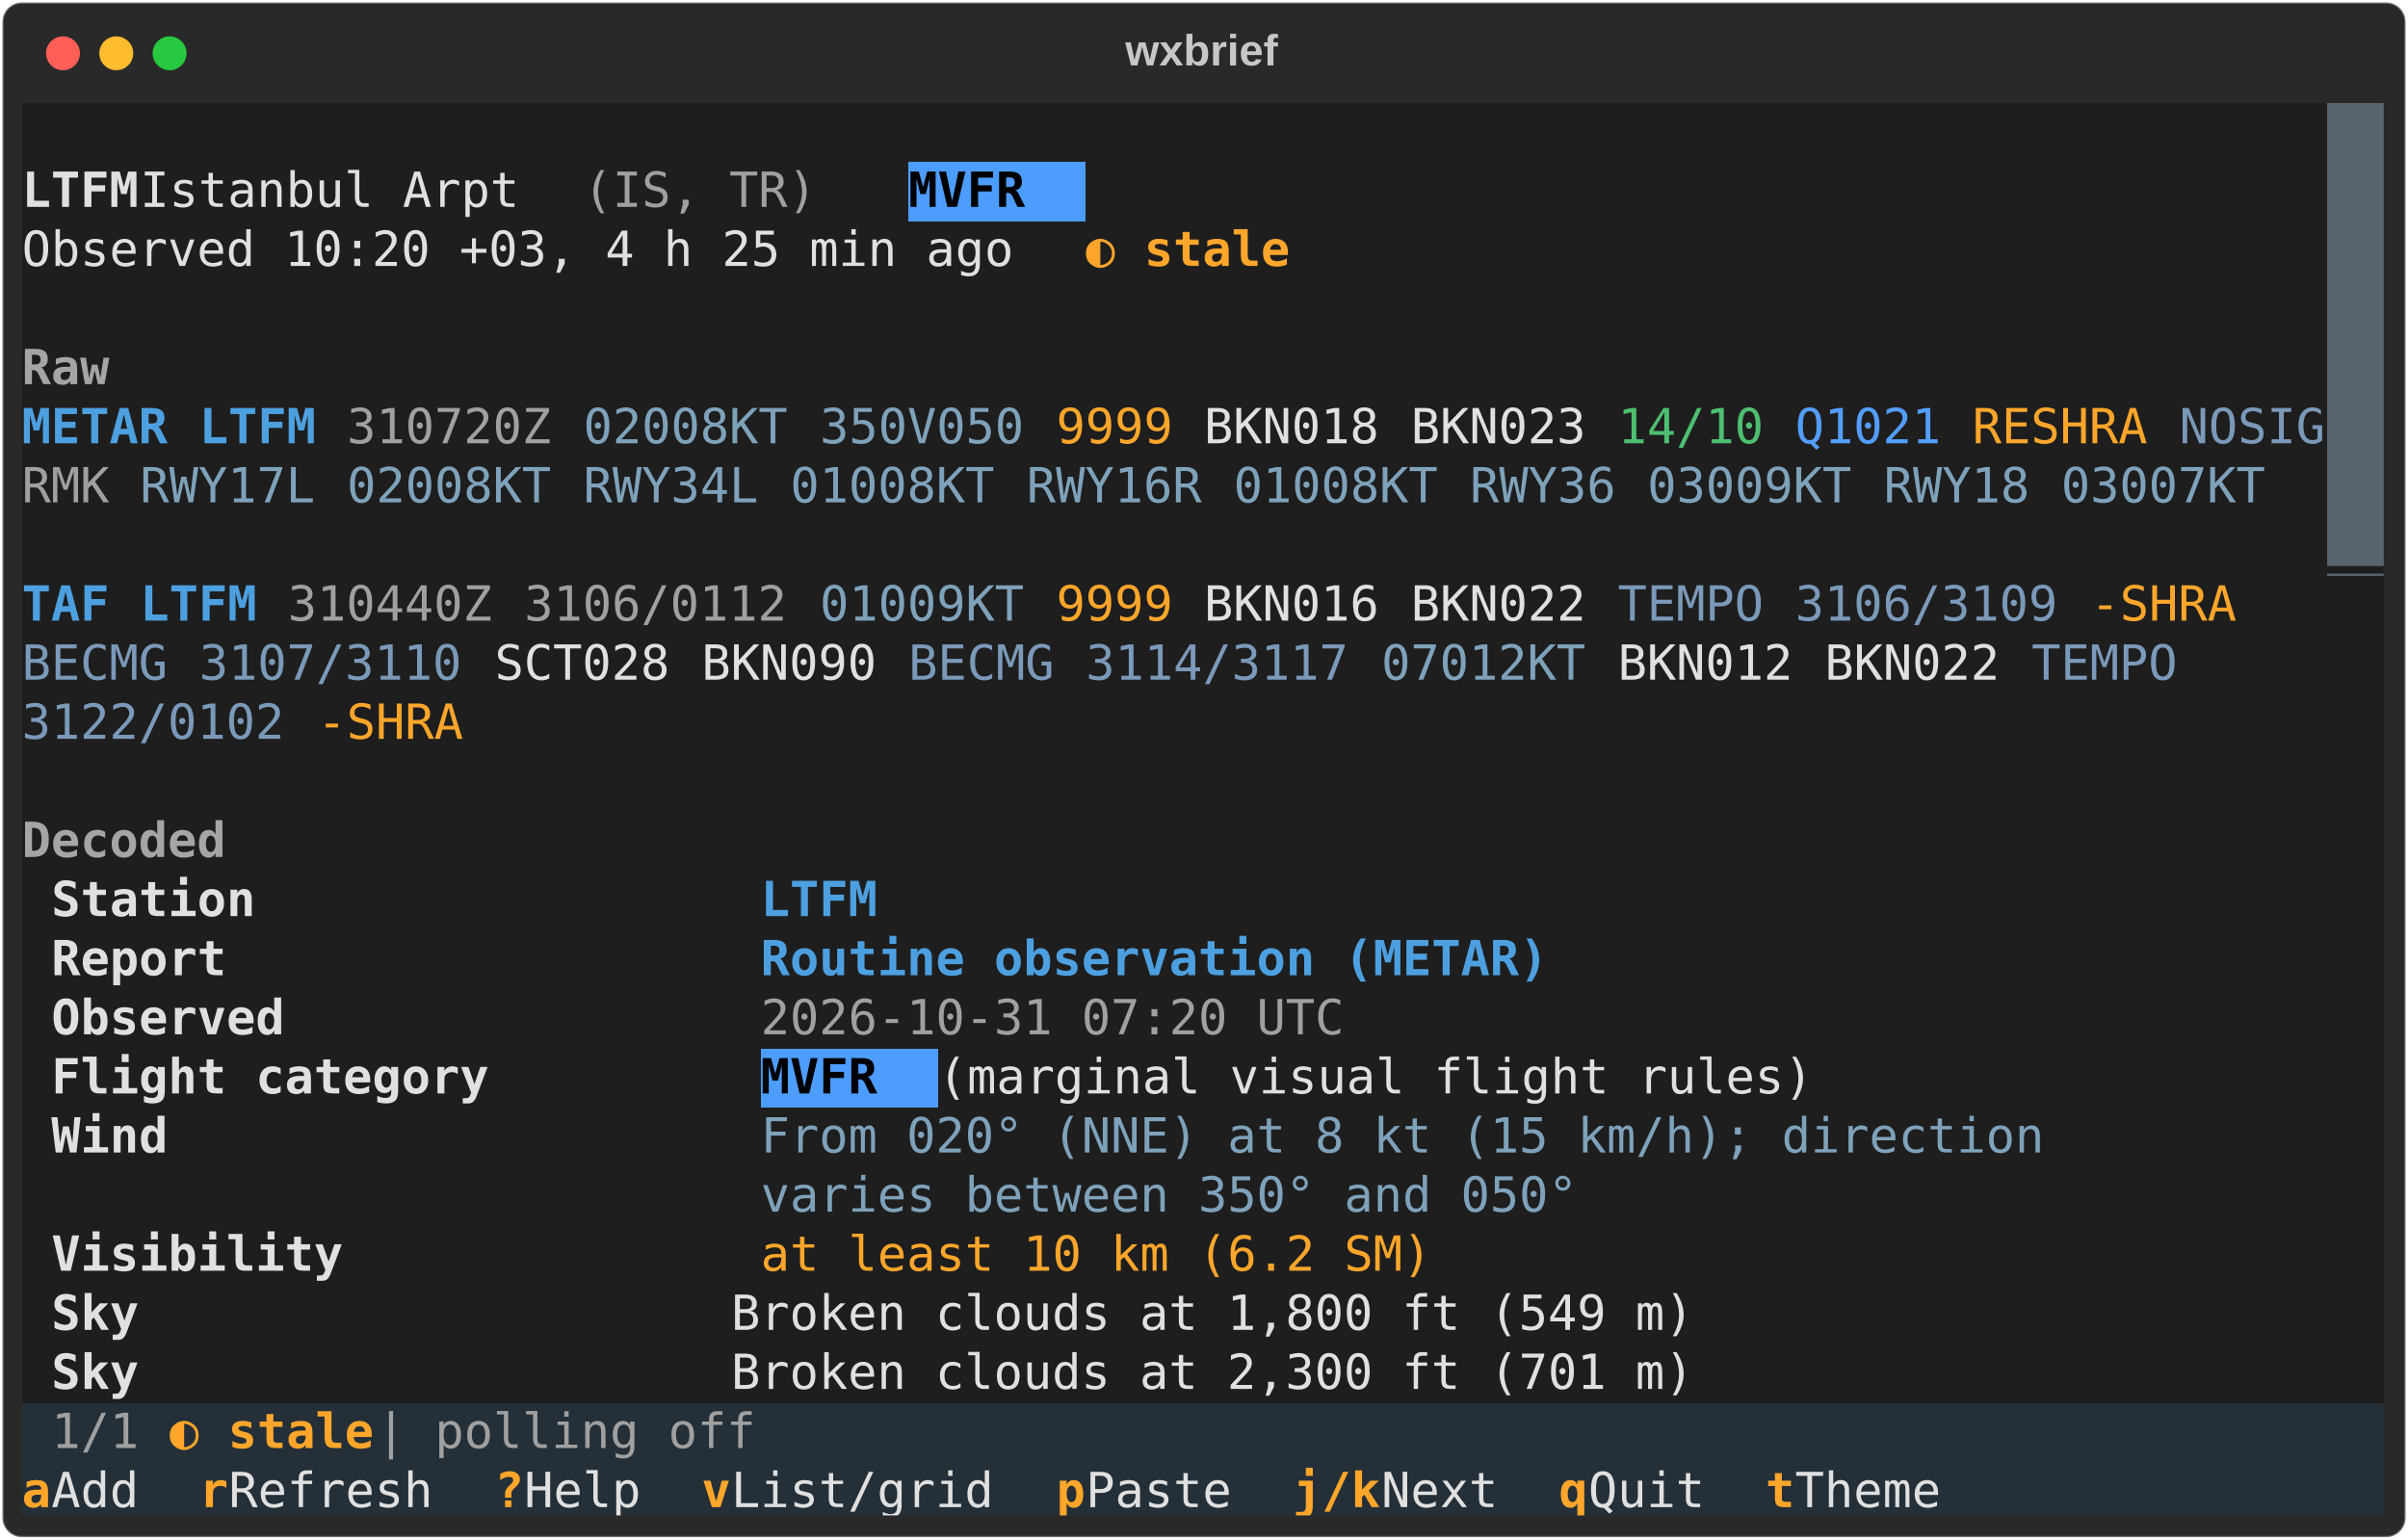
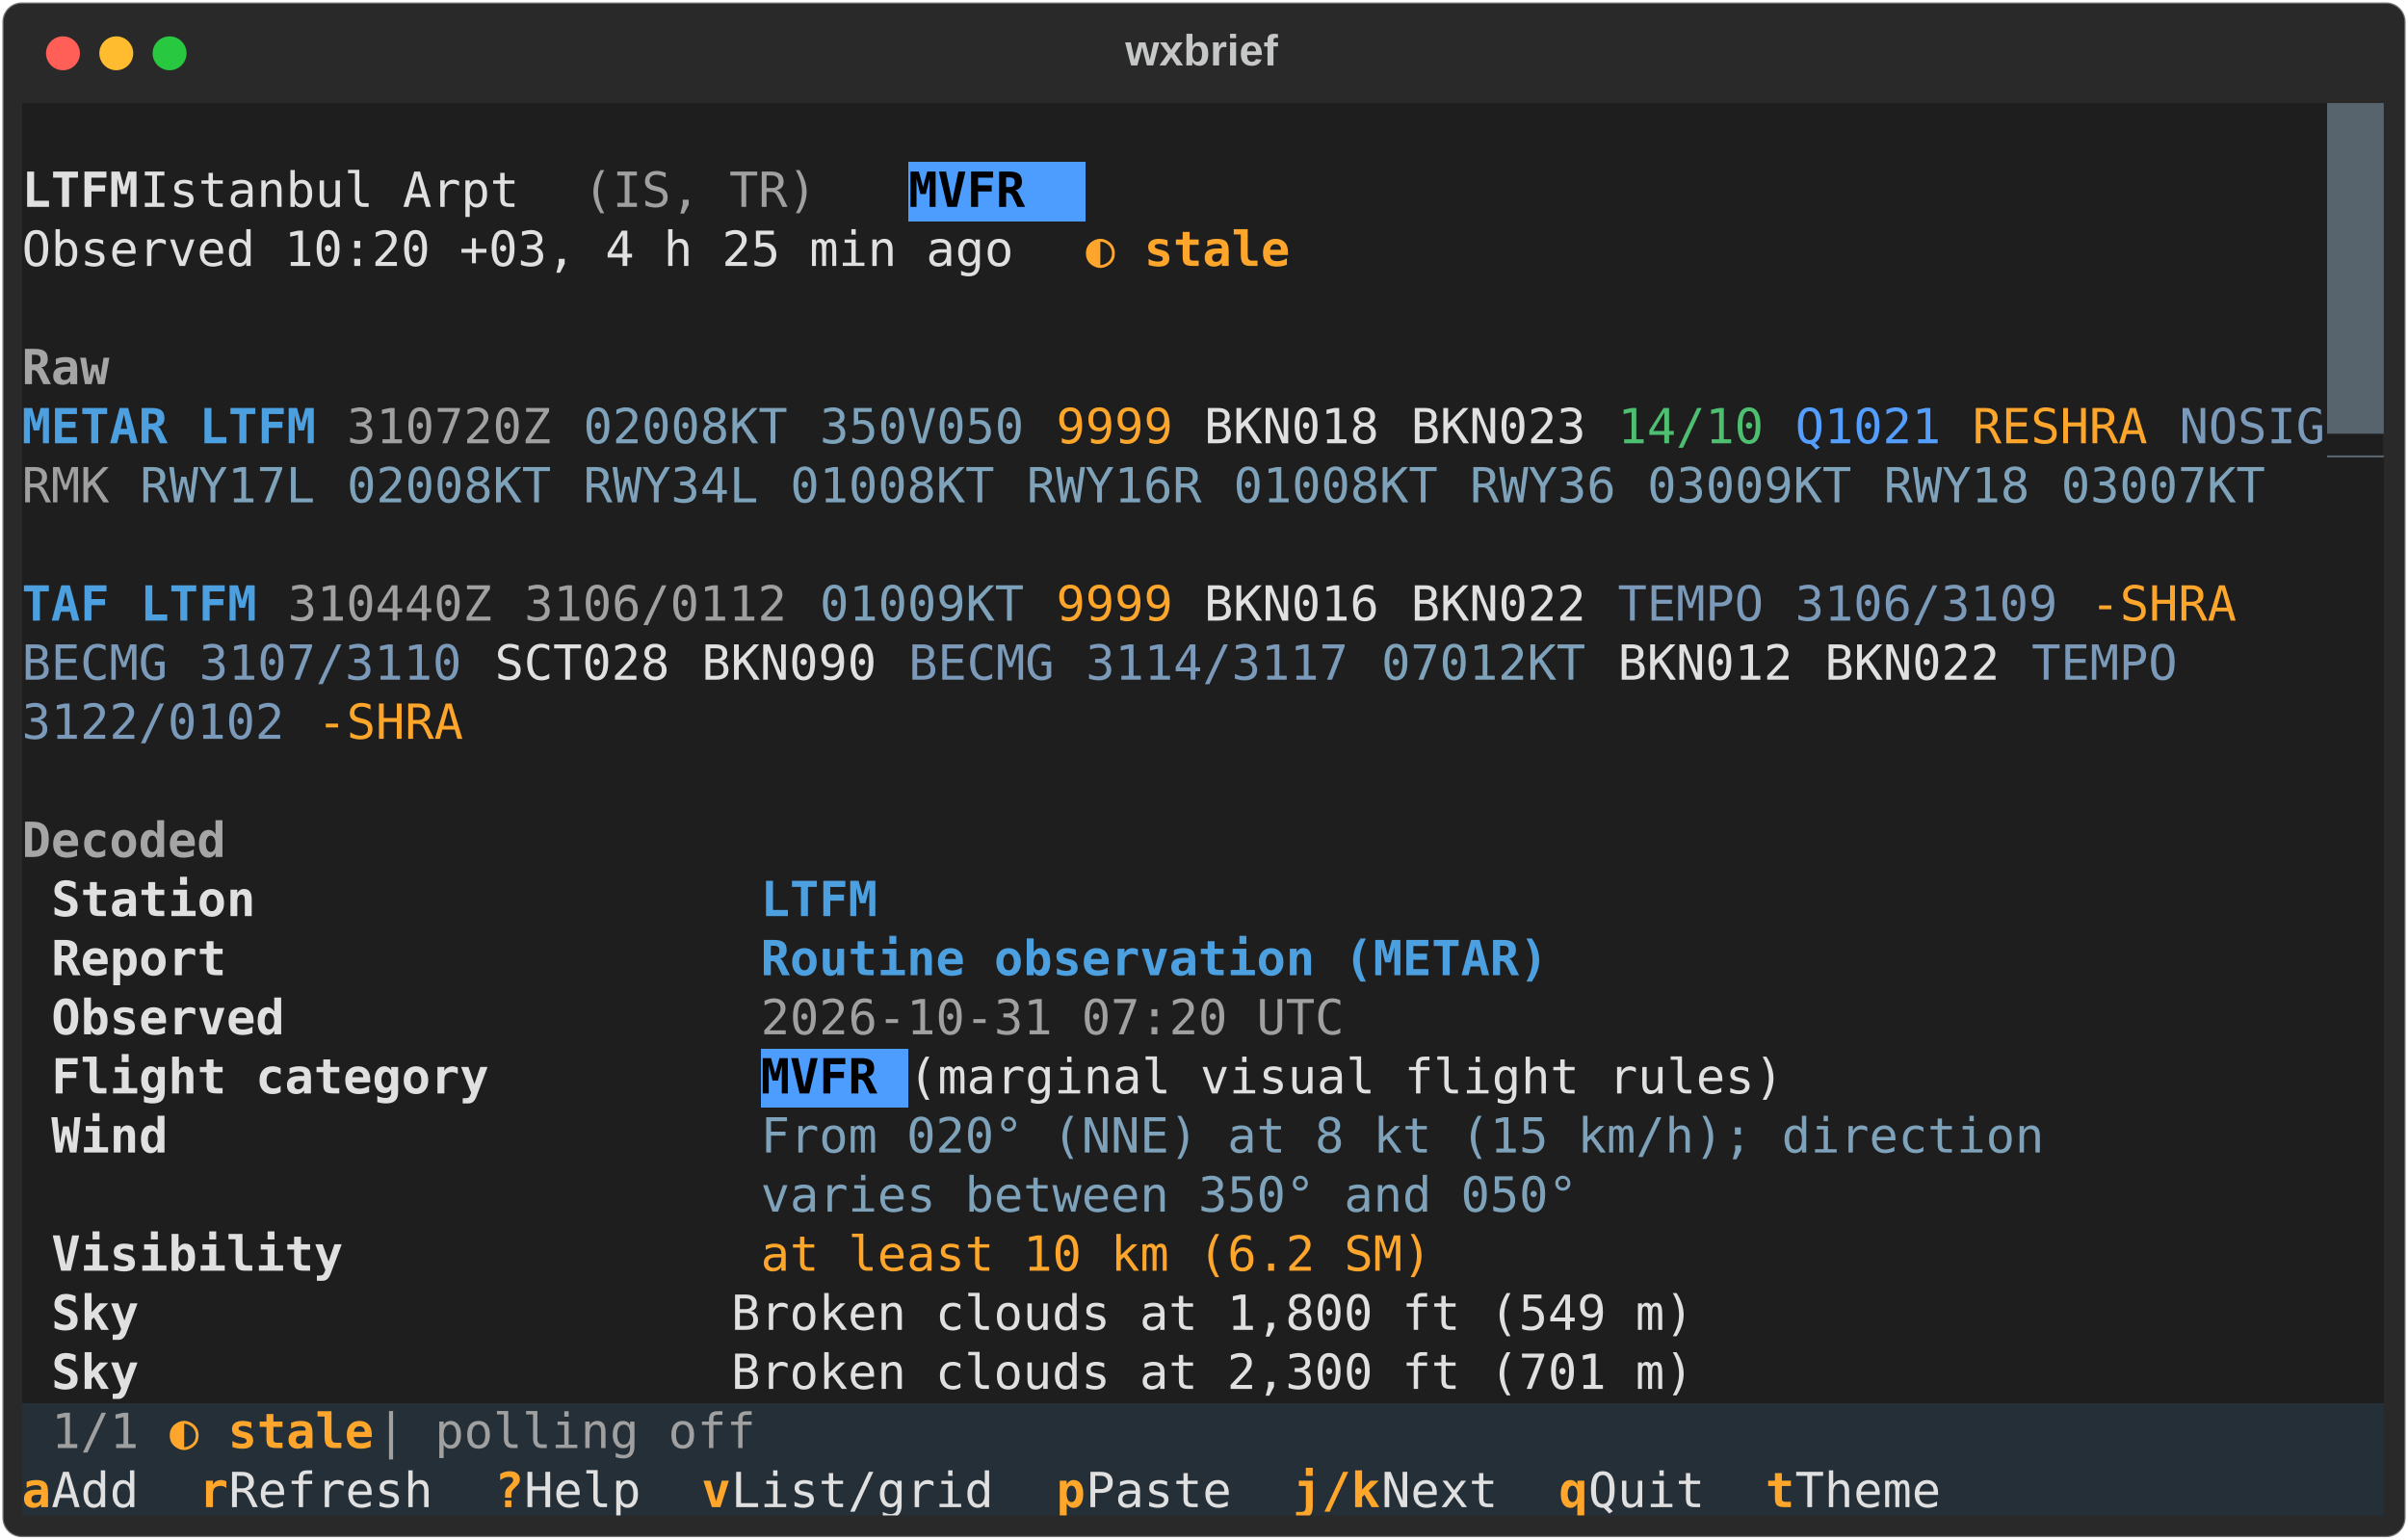
<svg xmlns="http://www.w3.org/2000/svg" class="rich-terminal" viewBox="0 0 994 635.6">
  <style>

    @font-face {
        font-family: "Fira Code";
        src: local("FiraCode-Regular"),
                url("https://cdnjs.cloudflare.com/ajax/libs/firacode/6.2.0/woff2/FiraCode-Regular.woff2") format("woff2"),
                url("https://cdnjs.cloudflare.com/ajax/libs/firacode/6.2.0/woff/FiraCode-Regular.woff") format("woff");
        font-style: normal;
        font-weight: 400;
    }
    @font-face {
        font-family: "Fira Code";
        src: local("FiraCode-Bold"),
                url("https://cdnjs.cloudflare.com/ajax/libs/firacode/6.2.0/woff2/FiraCode-Bold.woff2") format("woff2"),
                url("https://cdnjs.cloudflare.com/ajax/libs/firacode/6.2.0/woff/FiraCode-Bold.woff") format("woff");
        font-style: bold;
        font-weight: 700;
    }

    .terminal-matrix {
        font-family: Fira Code, monospace;
        font-size: 20px;
        line-height: 24.4px;
        font-variant-east-asian: full-width;
    }

    .terminal-title {
        font-size: 18px;
        font-weight: bold;
        font-family: arial;
    }

    .terminal-r1 { fill: #c5c8c6 }
.terminal-r2 { fill: #1e1e1e }
.terminal-r3 { fill: #e0e0e0;font-weight: bold }
.terminal-r4 { fill: #e0e0e0 }
.terminal-r5 { fill: #a0a0a0 }
.terminal-r6 { fill: #000000;font-weight: bold }
.terminal-r7 { fill: #fea62b;font-weight: bold }
.terminal-r8 { fill: #a5a5a5;font-weight: bold }
.terminal-r9 { fill: #4da0e0;font-weight: bold }
.terminal-r10 { fill: #7fa2bb }
.terminal-r11 { fill: #fea62b }
.terminal-r12 { fill: #4ebf71 }
.terminal-r13 { fill: #539eff }
.terminal-r14 { fill: #7b99b9 }
.terminal-r15 { fill: #ffa62b;font-weight: bold }
    </style>
  <defs>
    <clipPath id="terminal-clip-terminal">
      <rect x="0" y="0" width="975.0" height="584.6" />
    </clipPath>
    <clipPath id="terminal-line-0">
      <rect x="0" y="1.5" width="976" height="24.65" />
    </clipPath>
    <clipPath id="terminal-line-1">
      <rect x="0" y="25.9" width="976" height="24.65" />
    </clipPath>
    <clipPath id="terminal-line-2">
      <rect x="0" y="50.3" width="976" height="24.65" />
    </clipPath>
    <clipPath id="terminal-line-3">
      <rect x="0" y="74.7" width="976" height="24.65" />
    </clipPath>
    <clipPath id="terminal-line-4">
      <rect x="0" y="99.1" width="976" height="24.65" />
    </clipPath>
    <clipPath id="terminal-line-5">
      <rect x="0" y="123.5" width="976" height="24.65" />
    </clipPath>
    <clipPath id="terminal-line-6">
      <rect x="0" y="147.9" width="976" height="24.65" />
    </clipPath>
    <clipPath id="terminal-line-7">
      <rect x="0" y="172.3" width="976" height="24.65" />
    </clipPath>
    <clipPath id="terminal-line-8">
      <rect x="0" y="196.7" width="976" height="24.65" />
    </clipPath>
    <clipPath id="terminal-line-9">
      <rect x="0" y="221.1" width="976" height="24.65" />
    </clipPath>
    <clipPath id="terminal-line-10">
      <rect x="0" y="245.5" width="976" height="24.65" />
    </clipPath>
    <clipPath id="terminal-line-11">
      <rect x="0" y="269.9" width="976" height="24.65" />
    </clipPath>
    <clipPath id="terminal-line-12">
      <rect x="0" y="294.3" width="976" height="24.65" />
    </clipPath>
    <clipPath id="terminal-line-13">
      <rect x="0" y="318.7" width="976" height="24.65" />
    </clipPath>
    <clipPath id="terminal-line-14">
      <rect x="0" y="343.1" width="976" height="24.65" />
    </clipPath>
    <clipPath id="terminal-line-15">
      <rect x="0" y="367.5" width="976" height="24.65" />
    </clipPath>
    <clipPath id="terminal-line-16">
      <rect x="0" y="391.9" width="976" height="24.65" />
    </clipPath>
    <clipPath id="terminal-line-17">
      <rect x="0" y="416.3" width="976" height="24.65" />
    </clipPath>
    <clipPath id="terminal-line-18">
      <rect x="0" y="440.7" width="976" height="24.65" />
    </clipPath>
    <clipPath id="terminal-line-19">
      <rect x="0" y="465.1" width="976" height="24.65" />
    </clipPath>
    <clipPath id="terminal-line-20">
      <rect x="0" y="489.5" width="976" height="24.65" />
    </clipPath>
    <clipPath id="terminal-line-21">
      <rect x="0" y="513.9" width="976" height="24.65" />
    </clipPath>
    <clipPath id="terminal-line-22">
      <rect x="0" y="538.3" width="976" height="24.65" />
    </clipPath>
  </defs>
  <rect fill="#292929" stroke="rgba(255,255,255,0.35)" stroke-width="1" x="1" y="1" width="992" height="633.6" rx="8" />
  <text class="terminal-title" fill="#c5c8c6" text-anchor="middle" x="496" y="27">wxbrief</text>
  <g transform="translate(26,22)">
    <circle cx="0" cy="0" r="7" fill="#ff5f57" />
    <circle cx="22" cy="0" r="7" fill="#febc2e" />
    <circle cx="44" cy="0" r="7" fill="#28c840" />
  </g>
  <g transform="translate(9, 41)" clip-path="url(#terminal-clip-terminal)">
    <rect fill="#1e1e1e" x="0" y="1.5" width="951.6" height="24.65" shape-rendering="crispEdges" />
    <rect fill="#57636d" x="951.6" y="1.5" width="24.4" height="24.65" shape-rendering="crispEdges" />
    <rect fill="#1e1e1e" x="0" y="25.9" width="48.8" height="24.65" shape-rendering="crispEdges" />
    <rect fill="#1e1e1e" x="48.8" y="25.9" width="183" height="24.65" shape-rendering="crispEdges" />
    <rect fill="#1e1e1e" x="231.8" y="25.9" width="109.8" height="24.65" shape-rendering="crispEdges" />
    <rect fill="#1e1e1e" x="341.6" y="25.9" width="24.4" height="24.65" shape-rendering="crispEdges" />
    <rect fill="#4d9dff" x="366" y="25.9" width="73.2" height="24.65" shape-rendering="crispEdges" />
    <rect fill="#1e1e1e" x="439.2" y="25.9" width="512.4" height="24.65" shape-rendering="crispEdges" />
    <rect fill="#57636d" x="951.6" y="25.9" width="24.4" height="24.65" shape-rendering="crispEdges" />
    <rect fill="#1e1e1e" x="0" y="50.3" width="439.2" height="24.65" shape-rendering="crispEdges" />
    <rect fill="#1e1e1e" x="439.2" y="50.3" width="85.4" height="24.65" shape-rendering="crispEdges" />
    <rect fill="#1e1e1e" x="524.6" y="50.3" width="427" height="24.65" shape-rendering="crispEdges" />
    <rect fill="#57636d" x="951.6" y="50.3" width="24.4" height="24.65" shape-rendering="crispEdges" />
    <rect fill="#1e1e1e" x="0" y="74.7" width="951.6" height="24.65" shape-rendering="crispEdges" />
    <rect fill="#57636d" x="951.6" y="74.7" width="24.4" height="24.65" shape-rendering="crispEdges" />
    <rect fill="#1e1e1e" x="0" y="99.1" width="36.6" height="24.65" shape-rendering="crispEdges" />
    <rect fill="#1e1e1e" x="36.6" y="99.1" width="915" height="24.65" shape-rendering="crispEdges" />
    <rect fill="#57636d" x="951.6" y="99.1" width="24.4" height="24.65" shape-rendering="crispEdges" />
    <rect fill="#1e1e1e" x="0" y="123.5" width="61" height="24.65" shape-rendering="crispEdges" />
    <rect fill="#1e1e1e" x="61" y="123.5" width="12.2" height="24.65" shape-rendering="crispEdges" />
    <rect fill="#1e1e1e" x="73.2" y="123.5" width="48.8" height="24.65" shape-rendering="crispEdges" />
    <rect fill="#1e1e1e" x="122" y="123.5" width="12.2" height="24.65" shape-rendering="crispEdges" />
    <rect fill="#1e1e1e" x="134.2" y="123.5" width="85.4" height="24.65" shape-rendering="crispEdges" />
    <rect fill="#1e1e1e" x="219.6" y="123.5" width="12.2" height="24.65" shape-rendering="crispEdges" />
    <rect fill="#1e1e1e" x="231.8" y="123.5" width="85.4" height="24.65" shape-rendering="crispEdges" />
    <rect fill="#1e1e1e" x="317.2" y="123.5" width="12.2" height="24.65" shape-rendering="crispEdges" />
    <rect fill="#1e1e1e" x="329.4" y="123.5" width="85.4" height="24.65" shape-rendering="crispEdges" />
    <rect fill="#1e1e1e" x="414.8" y="123.5" width="12.2" height="24.65" shape-rendering="crispEdges" />
    <rect fill="#1e1e1e" x="427" y="123.5" width="48.8" height="24.65" shape-rendering="crispEdges" />
    <rect fill="#1e1e1e" x="475.8" y="123.5" width="12.2" height="24.65" shape-rendering="crispEdges" />
    <rect fill="#1e1e1e" x="488" y="123.5" width="73.2" height="24.65" shape-rendering="crispEdges" />
    <rect fill="#1e1e1e" x="561.2" y="123.5" width="12.2" height="24.65" shape-rendering="crispEdges" />
    <rect fill="#1e1e1e" x="573.4" y="123.5" width="73.2" height="24.65" shape-rendering="crispEdges" />
    <rect fill="#1e1e1e" x="646.6" y="123.5" width="12.2" height="24.65" shape-rendering="crispEdges" />
    <rect fill="#1e1e1e" x="658.8" y="123.5" width="61" height="24.65" shape-rendering="crispEdges" />
    <rect fill="#1e1e1e" x="719.8" y="123.5" width="12.2" height="24.65" shape-rendering="crispEdges" />
    <rect fill="#1e1e1e" x="732" y="123.5" width="61" height="24.65" shape-rendering="crispEdges" />
    <rect fill="#1e1e1e" x="793" y="123.5" width="12.2" height="24.65" shape-rendering="crispEdges" />
    <rect fill="#1e1e1e" x="805.2" y="123.5" width="73.2" height="24.65" shape-rendering="crispEdges" />
    <rect fill="#1e1e1e" x="878.4" y="123.5" width="12.2" height="24.65" shape-rendering="crispEdges" />
    <rect fill="#1e1e1e" x="890.6" y="123.5" width="61" height="24.65" shape-rendering="crispEdges" />
    <rect fill="#57636d" x="951.6" y="123.5" width="24.4" height="24.65" shape-rendering="crispEdges" />
    <rect fill="#1e1e1e" x="0" y="147.9" width="36.6" height="24.65" shape-rendering="crispEdges" />
    <rect fill="#1e1e1e" x="36.6" y="147.9" width="12.2" height="24.65" shape-rendering="crispEdges" />
    <rect fill="#1e1e1e" x="48.8" y="147.9" width="73.2" height="24.65" shape-rendering="crispEdges" />
    <rect fill="#1e1e1e" x="122" y="147.9" width="12.2" height="24.65" shape-rendering="crispEdges" />
    <rect fill="#1e1e1e" x="134.2" y="147.9" width="85.4" height="24.65" shape-rendering="crispEdges" />
    <rect fill="#1e1e1e" x="219.6" y="147.9" width="12.2" height="24.65" shape-rendering="crispEdges" />
    <rect fill="#1e1e1e" x="231.8" y="147.9" width="73.2" height="24.65" shape-rendering="crispEdges" />
    <rect fill="#1e1e1e" x="305" y="147.9" width="12.2" height="24.65" shape-rendering="crispEdges" />
    <rect fill="#1e1e1e" x="317.2" y="147.9" width="85.4" height="24.65" shape-rendering="crispEdges" />
    <rect fill="#1e1e1e" x="402.6" y="147.9" width="12.2" height="24.65" shape-rendering="crispEdges" />
    <rect fill="#1e1e1e" x="414.8" y="147.9" width="73.2" height="24.65" shape-rendering="crispEdges" />
    <rect fill="#1e1e1e" x="488" y="147.9" width="12.2" height="24.65" shape-rendering="crispEdges" />
    <rect fill="#1e1e1e" x="500.2" y="147.9" width="85.4" height="24.65" shape-rendering="crispEdges" />
    <rect fill="#1e1e1e" x="585.6" y="147.9" width="12.2" height="24.65" shape-rendering="crispEdges" />
    <rect fill="#1e1e1e" x="597.8" y="147.9" width="61" height="24.65" shape-rendering="crispEdges" />
    <rect fill="#1e1e1e" x="658.8" y="147.9" width="12.2" height="24.65" shape-rendering="crispEdges" />
    <rect fill="#1e1e1e" x="671" y="147.9" width="85.4" height="24.65" shape-rendering="crispEdges" />
    <rect fill="#1e1e1e" x="756.4" y="147.9" width="12.2" height="24.65" shape-rendering="crispEdges" />
    <rect fill="#1e1e1e" x="768.6" y="147.9" width="61" height="24.65" shape-rendering="crispEdges" />
    <rect fill="#1e1e1e" x="829.6" y="147.9" width="12.2" height="24.65" shape-rendering="crispEdges" />
    <rect fill="#1e1e1e" x="841.8" y="147.9" width="85.4" height="24.65" shape-rendering="crispEdges" />
    <rect fill="#1e1e1e" x="927.2" y="147.9" width="24.4" height="24.65" shape-rendering="crispEdges" />
-     <rect fill="#57636d" x="951.6" y="147.9" width="24.4" height="24.65" shape-rendering="crispEdges" />
+     <rect fill="#1e1e1e" x="951.6" y="147.9" width="24.4" height="24.65" shape-rendering="crispEdges" />
    <rect fill="#1e1e1e" x="0" y="172.3" width="0" height="24.65" shape-rendering="crispEdges" />
    <rect fill="#1e1e1e" x="0" y="172.3" width="951.6" height="24.65" shape-rendering="crispEdges" />
-     <rect fill="#57636d" x="951.6" y="172.3" width="24.4" height="24.65" shape-rendering="crispEdges" />
+     <rect fill="#1e1e1e" x="951.6" y="172.3" width="24.4" height="24.65" shape-rendering="crispEdges" />
    <rect fill="#1e1e1e" x="0" y="196.7" width="36.6" height="24.65" shape-rendering="crispEdges" />
    <rect fill="#1e1e1e" x="36.6" y="196.7" width="12.2" height="24.65" shape-rendering="crispEdges" />
    <rect fill="#1e1e1e" x="48.8" y="196.7" width="48.8" height="24.65" shape-rendering="crispEdges" />
    <rect fill="#1e1e1e" x="97.6" y="196.7" width="12.2" height="24.65" shape-rendering="crispEdges" />
    <rect fill="#1e1e1e" x="109.8" y="196.7" width="85.4" height="24.65" shape-rendering="crispEdges" />
    <rect fill="#1e1e1e" x="195.2" y="196.7" width="12.2" height="24.65" shape-rendering="crispEdges" />
    <rect fill="#1e1e1e" x="207.4" y="196.7" width="109.8" height="24.65" shape-rendering="crispEdges" />
    <rect fill="#1e1e1e" x="317.2" y="196.7" width="12.2" height="24.65" shape-rendering="crispEdges" />
    <rect fill="#1e1e1e" x="329.4" y="196.7" width="85.4" height="24.65" shape-rendering="crispEdges" />
    <rect fill="#1e1e1e" x="414.8" y="196.7" width="12.2" height="24.65" shape-rendering="crispEdges" />
    <rect fill="#1e1e1e" x="427" y="196.7" width="48.8" height="24.65" shape-rendering="crispEdges" />
    <rect fill="#1e1e1e" x="475.8" y="196.7" width="12.2" height="24.65" shape-rendering="crispEdges" />
    <rect fill="#1e1e1e" x="488" y="196.7" width="73.2" height="24.65" shape-rendering="crispEdges" />
    <rect fill="#1e1e1e" x="561.2" y="196.7" width="12.2" height="24.65" shape-rendering="crispEdges" />
    <rect fill="#1e1e1e" x="573.4" y="196.7" width="73.2" height="24.65" shape-rendering="crispEdges" />
    <rect fill="#1e1e1e" x="646.6" y="196.7" width="12.2" height="24.65" shape-rendering="crispEdges" />
    <rect fill="#1e1e1e" x="658.8" y="196.7" width="61" height="24.65" shape-rendering="crispEdges" />
    <rect fill="#1e1e1e" x="719.8" y="196.7" width="12.2" height="24.65" shape-rendering="crispEdges" />
    <rect fill="#1e1e1e" x="732" y="196.7" width="109.8" height="24.65" shape-rendering="crispEdges" />
    <rect fill="#1e1e1e" x="841.8" y="196.7" width="12.2" height="24.65" shape-rendering="crispEdges" />
    <rect fill="#1e1e1e" x="854" y="196.7" width="61" height="24.65" shape-rendering="crispEdges" />
    <rect fill="#1e1e1e" x="915" y="196.7" width="36.6" height="24.65" shape-rendering="crispEdges" />
    <rect fill="#1e1e1e" x="951.6" y="196.7" width="24.4" height="24.65" shape-rendering="crispEdges" />
    <rect fill="#1e1e1e" x="0" y="221.1" width="61" height="24.65" shape-rendering="crispEdges" />
    <rect fill="#1e1e1e" x="61" y="221.1" width="12.2" height="24.65" shape-rendering="crispEdges" />
    <rect fill="#1e1e1e" x="73.2" y="221.1" width="109.8" height="24.65" shape-rendering="crispEdges" />
    <rect fill="#1e1e1e" x="183" y="221.1" width="12.2" height="24.65" shape-rendering="crispEdges" />
    <rect fill="#1e1e1e" x="195.2" y="221.1" width="73.2" height="24.65" shape-rendering="crispEdges" />
    <rect fill="#1e1e1e" x="268.4" y="221.1" width="12.2" height="24.65" shape-rendering="crispEdges" />
    <rect fill="#1e1e1e" x="280.6" y="221.1" width="73.2" height="24.65" shape-rendering="crispEdges" />
    <rect fill="#1e1e1e" x="353.8" y="221.1" width="12.2" height="24.65" shape-rendering="crispEdges" />
    <rect fill="#1e1e1e" x="366" y="221.1" width="61" height="24.65" shape-rendering="crispEdges" />
    <rect fill="#1e1e1e" x="427" y="221.1" width="12.2" height="24.65" shape-rendering="crispEdges" />
    <rect fill="#1e1e1e" x="439.2" y="221.1" width="109.8" height="24.65" shape-rendering="crispEdges" />
    <rect fill="#1e1e1e" x="549" y="221.1" width="12.2" height="24.65" shape-rendering="crispEdges" />
    <rect fill="#1e1e1e" x="561.2" y="221.1" width="85.4" height="24.65" shape-rendering="crispEdges" />
    <rect fill="#1e1e1e" x="646.6" y="221.1" width="12.2" height="24.65" shape-rendering="crispEdges" />
    <rect fill="#1e1e1e" x="658.8" y="221.1" width="73.2" height="24.65" shape-rendering="crispEdges" />
    <rect fill="#1e1e1e" x="732" y="221.1" width="12.2" height="24.65" shape-rendering="crispEdges" />
    <rect fill="#1e1e1e" x="744.2" y="221.1" width="73.2" height="24.65" shape-rendering="crispEdges" />
    <rect fill="#1e1e1e" x="817.4" y="221.1" width="12.2" height="24.65" shape-rendering="crispEdges" />
    <rect fill="#1e1e1e" x="829.6" y="221.1" width="61" height="24.65" shape-rendering="crispEdges" />
    <rect fill="#1e1e1e" x="890.6" y="221.1" width="61" height="24.65" shape-rendering="crispEdges" />
    <rect fill="#1e1e1e" x="951.6" y="221.1" width="24.4" height="24.65" shape-rendering="crispEdges" />
    <rect fill="#1e1e1e" x="0" y="245.5" width="109.8" height="24.65" shape-rendering="crispEdges" />
    <rect fill="#1e1e1e" x="109.8" y="245.5" width="12.2" height="24.65" shape-rendering="crispEdges" />
    <rect fill="#1e1e1e" x="122" y="245.5" width="61" height="24.65" shape-rendering="crispEdges" />
    <rect fill="#1e1e1e" x="183" y="245.5" width="768.6" height="24.65" shape-rendering="crispEdges" />
    <rect fill="#1e1e1e" x="951.6" y="245.5" width="24.4" height="24.65" shape-rendering="crispEdges" />
    <rect fill="#1e1e1e" x="0" y="269.9" width="951.6" height="24.65" shape-rendering="crispEdges" />
    <rect fill="#1e1e1e" x="951.6" y="269.9" width="24.4" height="24.65" shape-rendering="crispEdges" />
    <rect fill="#1e1e1e" x="0" y="294.3" width="85.4" height="24.65" shape-rendering="crispEdges" />
    <rect fill="#1e1e1e" x="85.4" y="294.3" width="866.2" height="24.65" shape-rendering="crispEdges" />
    <rect fill="#1e1e1e" x="951.6" y="294.3" width="24.4" height="24.65" shape-rendering="crispEdges" />
    <rect fill="#1e1e1e" x="0" y="318.7" width="12.2" height="24.65" shape-rendering="crispEdges" />
    <rect fill="#1e1e1e" x="12.2" y="318.7" width="85.4" height="24.65" shape-rendering="crispEdges" />
    <rect fill="#1e1e1e" x="97.6" y="318.7" width="195.2" height="24.65" shape-rendering="crispEdges" />
    <rect fill="#1e1e1e" x="292.8" y="318.7" width="12.2" height="24.65" shape-rendering="crispEdges" />
    <rect fill="#1e1e1e" x="305" y="318.7" width="48.8" height="24.65" shape-rendering="crispEdges" />
    <rect fill="#1e1e1e" x="353.8" y="318.7" width="573.4" height="24.65" shape-rendering="crispEdges" />
    <rect fill="#1e1e1e" x="927.2" y="318.7" width="24.4" height="24.65" shape-rendering="crispEdges" />
    <rect fill="#1e1e1e" x="951.6" y="318.7" width="24.4" height="24.65" shape-rendering="crispEdges" />
    <rect fill="#1e1e1e" x="0" y="343.1" width="12.2" height="24.65" shape-rendering="crispEdges" />
    <rect fill="#1e1e1e" x="12.2" y="343.1" width="73.2" height="24.65" shape-rendering="crispEdges" />
    <rect fill="#1e1e1e" x="85.4" y="343.1" width="207.4" height="24.65" shape-rendering="crispEdges" />
    <rect fill="#1e1e1e" x="292.8" y="343.1" width="12.2" height="24.65" shape-rendering="crispEdges" />
    <rect fill="#1e1e1e" x="305" y="343.1" width="329.4" height="24.65" shape-rendering="crispEdges" />
    <rect fill="#1e1e1e" x="634.4" y="343.1" width="292.8" height="24.65" shape-rendering="crispEdges" />
    <rect fill="#1e1e1e" x="927.2" y="343.1" width="24.4" height="24.65" shape-rendering="crispEdges" />
    <rect fill="#1e1e1e" x="951.6" y="343.1" width="24.4" height="24.65" shape-rendering="crispEdges" />
    <rect fill="#1e1e1e" x="0" y="367.5" width="12.2" height="24.65" shape-rendering="crispEdges" />
    <rect fill="#1e1e1e" x="12.2" y="367.5" width="97.6" height="24.65" shape-rendering="crispEdges" />
    <rect fill="#1e1e1e" x="109.8" y="367.5" width="183" height="24.65" shape-rendering="crispEdges" />
    <rect fill="#1e1e1e" x="292.8" y="367.5" width="12.2" height="24.65" shape-rendering="crispEdges" />
    <rect fill="#1e1e1e" x="305" y="367.5" width="244" height="24.65" shape-rendering="crispEdges" />
    <rect fill="#1e1e1e" x="549" y="367.5" width="378.2" height="24.65" shape-rendering="crispEdges" />
    <rect fill="#1e1e1e" x="927.2" y="367.5" width="24.4" height="24.65" shape-rendering="crispEdges" />
    <rect fill="#1e1e1e" x="951.6" y="367.5" width="24.4" height="24.65" shape-rendering="crispEdges" />
    <rect fill="#1e1e1e" x="0" y="391.9" width="12.2" height="24.65" shape-rendering="crispEdges" />
    <rect fill="#1e1e1e" x="12.2" y="391.9" width="183" height="24.65" shape-rendering="crispEdges" />
    <rect fill="#1e1e1e" x="195.2" y="391.9" width="97.6" height="24.65" shape-rendering="crispEdges" />
    <rect fill="#1e1e1e" x="292.8" y="391.9" width="12.2" height="24.65" shape-rendering="crispEdges" />
-     <rect fill="#4d9dff" x="305" y="391.9" width="73.2" height="24.65" shape-rendering="crispEdges" />
-     <rect fill="#1e1e1e" x="378.2" y="391.9" width="549" height="24.65" shape-rendering="crispEdges" />
+     <rect fill="#4d9dff" x="305" y="391.9" width="61" height="24.65" shape-rendering="crispEdges" />
+     <rect fill="#1e1e1e" x="366" y="391.9" width="561.2" height="24.65" shape-rendering="crispEdges" />
    <rect fill="#1e1e1e" x="927.2" y="391.9" width="24.4" height="24.65" shape-rendering="crispEdges" />
    <rect fill="#1e1e1e" x="951.6" y="391.9" width="24.4" height="24.65" shape-rendering="crispEdges" />
    <rect fill="#1e1e1e" x="0" y="416.3" width="12.2" height="24.65" shape-rendering="crispEdges" />
    <rect fill="#1e1e1e" x="12.2" y="416.3" width="48.8" height="24.65" shape-rendering="crispEdges" />
    <rect fill="#1e1e1e" x="61" y="416.3" width="231.8" height="24.65" shape-rendering="crispEdges" />
    <rect fill="#1e1e1e" x="292.8" y="416.3" width="12.2" height="24.65" shape-rendering="crispEdges" />
    <rect fill="#1e1e1e" x="305" y="416.3" width="536.8" height="24.65" shape-rendering="crispEdges" />
    <rect fill="#1e1e1e" x="841.8" y="416.3" width="85.4" height="24.65" shape-rendering="crispEdges" />
    <rect fill="#1e1e1e" x="927.2" y="416.3" width="24.4" height="24.65" shape-rendering="crispEdges" />
    <rect fill="#1e1e1e" x="951.6" y="416.3" width="24.4" height="24.65" shape-rendering="crispEdges" />
    <rect fill="#1e1e1e" x="0" y="440.7" width="292.8" height="24.65" shape-rendering="crispEdges" />
    <rect fill="#1e1e1e" x="292.8" y="440.7" width="12.2" height="24.65" shape-rendering="crispEdges" />
    <rect fill="#1e1e1e" x="305" y="440.7" width="341.6" height="24.65" shape-rendering="crispEdges" />
    <rect fill="#1e1e1e" x="646.6" y="440.7" width="280.6" height="24.65" shape-rendering="crispEdges" />
    <rect fill="#1e1e1e" x="927.2" y="440.7" width="24.4" height="24.65" shape-rendering="crispEdges" />
    <rect fill="#1e1e1e" x="951.6" y="440.7" width="24.4" height="24.65" shape-rendering="crispEdges" />
    <rect fill="#1e1e1e" x="0" y="465.1" width="12.2" height="24.65" shape-rendering="crispEdges" />
    <rect fill="#1e1e1e" x="12.2" y="465.1" width="122" height="24.65" shape-rendering="crispEdges" />
    <rect fill="#1e1e1e" x="134.2" y="465.1" width="158.6" height="24.65" shape-rendering="crispEdges" />
    <rect fill="#1e1e1e" x="292.8" y="465.1" width="12.2" height="24.65" shape-rendering="crispEdges" />
    <rect fill="#1e1e1e" x="305" y="465.1" width="280.6" height="24.65" shape-rendering="crispEdges" />
    <rect fill="#1e1e1e" x="585.6" y="465.1" width="341.6" height="24.65" shape-rendering="crispEdges" />
    <rect fill="#1e1e1e" x="927.2" y="465.1" width="24.4" height="24.65" shape-rendering="crispEdges" />
    <rect fill="#1e1e1e" x="951.6" y="465.1" width="24.4" height="24.65" shape-rendering="crispEdges" />
    <rect fill="#1e1e1e" x="0" y="489.5" width="12.2" height="24.65" shape-rendering="crispEdges" />
    <rect fill="#1e1e1e" x="12.2" y="489.5" width="36.6" height="24.65" shape-rendering="crispEdges" />
    <rect fill="#1e1e1e" x="48.8" y="489.5" width="244" height="24.65" shape-rendering="crispEdges" />
    <rect fill="#1e1e1e" x="292.8" y="489.5" width="634.4" height="24.65" shape-rendering="crispEdges" />
    <rect fill="#1e1e1e" x="927.2" y="489.5" width="24.4" height="24.65" shape-rendering="crispEdges" />
    <rect fill="#1e1e1e" x="951.6" y="489.5" width="24.4" height="24.65" shape-rendering="crispEdges" />
    <rect fill="#1e1e1e" x="0" y="513.9" width="12.2" height="24.65" shape-rendering="crispEdges" />
    <rect fill="#1e1e1e" x="12.2" y="513.9" width="36.6" height="24.65" shape-rendering="crispEdges" />
    <rect fill="#1e1e1e" x="48.8" y="513.9" width="244" height="24.65" shape-rendering="crispEdges" />
    <rect fill="#1e1e1e" x="292.8" y="513.9" width="634.4" height="24.65" shape-rendering="crispEdges" />
    <rect fill="#1e1e1e" x="927.2" y="513.9" width="24.4" height="24.65" shape-rendering="crispEdges" />
    <rect fill="#1e1e1e" x="951.6" y="513.9" width="24.4" height="24.65" shape-rendering="crispEdges" />
    <rect fill="#242f38" x="0" y="538.3" width="12.2" height="24.65" shape-rendering="crispEdges" />
    <rect fill="#242f38" x="12.2" y="538.3" width="48.8" height="24.65" shape-rendering="crispEdges" />
    <rect fill="#242f38" x="61" y="538.3" width="85.4" height="24.65" shape-rendering="crispEdges" />
    <rect fill="#242f38" x="146.4" y="538.3" width="170.8" height="24.65" shape-rendering="crispEdges" />
    <rect fill="#242f38" x="317.2" y="538.3" width="658.8" height="24.65" shape-rendering="crispEdges" />
    <rect fill="#242f38" x="0" y="562.7" width="12.2" height="24.65" shape-rendering="crispEdges" />
    <rect fill="#242f38" x="12.2" y="562.7" width="48.8" height="24.65" shape-rendering="crispEdges" />
    <rect fill="#242f38" x="61" y="562.7" width="12.2" height="24.65" shape-rendering="crispEdges" />
    <rect fill="#242f38" x="73.2" y="562.7" width="12.2" height="24.65" shape-rendering="crispEdges" />
    <rect fill="#242f38" x="85.4" y="562.7" width="97.6" height="24.65" shape-rendering="crispEdges" />
    <rect fill="#242f38" x="183" y="562.7" width="12.2" height="24.65" shape-rendering="crispEdges" />
    <rect fill="#242f38" x="195.2" y="562.7" width="12.2" height="24.65" shape-rendering="crispEdges" />
    <rect fill="#242f38" x="207.4" y="562.7" width="61" height="24.65" shape-rendering="crispEdges" />
    <rect fill="#242f38" x="268.4" y="562.7" width="12.2" height="24.65" shape-rendering="crispEdges" />
    <rect fill="#242f38" x="280.6" y="562.7" width="12.2" height="24.65" shape-rendering="crispEdges" />
    <rect fill="#242f38" x="292.8" y="562.7" width="122" height="24.65" shape-rendering="crispEdges" />
    <rect fill="#242f38" x="414.8" y="562.7" width="12.2" height="24.65" shape-rendering="crispEdges" />
    <rect fill="#242f38" x="427" y="562.7" width="12.2" height="24.65" shape-rendering="crispEdges" />
    <rect fill="#242f38" x="439.2" y="562.7" width="73.2" height="24.65" shape-rendering="crispEdges" />
    <rect fill="#242f38" x="512.4" y="562.7" width="12.2" height="24.65" shape-rendering="crispEdges" />
    <rect fill="#242f38" x="524.6" y="562.7" width="36.6" height="24.65" shape-rendering="crispEdges" />
    <rect fill="#242f38" x="561.2" y="562.7" width="61" height="24.65" shape-rendering="crispEdges" />
    <rect fill="#242f38" x="622.2" y="562.7" width="12.2" height="24.65" shape-rendering="crispEdges" />
    <rect fill="#242f38" x="634.4" y="562.7" width="12.2" height="24.65" shape-rendering="crispEdges" />
    <rect fill="#242f38" x="646.6" y="562.7" width="61" height="24.65" shape-rendering="crispEdges" />
    <rect fill="#242f38" x="707.6" y="562.7" width="12.2" height="24.65" shape-rendering="crispEdges" />
    <rect fill="#242f38" x="719.8" y="562.7" width="12.2" height="24.65" shape-rendering="crispEdges" />
    <rect fill="#242f38" x="732" y="562.7" width="73.2" height="24.65" shape-rendering="crispEdges" />
    <rect fill="#242f38" x="805.2" y="562.7" width="170.8" height="24.65" shape-rendering="crispEdges" />
    <g class="terminal-matrix">
      <text class="terminal-r1" x="976" y="20" textLength="12.2" clip-path="url(#terminal-line-0)">
</text>
      <text class="terminal-r3" x="0" y="44.4" textLength="48.8" clip-path="url(#terminal-line-1)">LTFM</text>
      <text class="terminal-r4" x="48.8" y="44.4" textLength="183" clip-path="url(#terminal-line-1)">  Istanbul Arpt</text>
      <text class="terminal-r5" x="231.8" y="44.4" textLength="109.8" clip-path="url(#terminal-line-1)"> (IS, TR)</text>
      <text class="terminal-r6" x="366" y="44.4" textLength="73.2" clip-path="url(#terminal-line-1)"> MVFR </text>
      <text class="terminal-r1" x="976" y="44.4" textLength="12.2" clip-path="url(#terminal-line-1)">
</text>
      <text class="terminal-r4" x="0" y="68.8" textLength="439.2" clip-path="url(#terminal-line-2)">Observed 10:20 +03, 4 h 25 min ago  </text>
      <text class="terminal-r7" x="439.2" y="68.8" textLength="85.4" clip-path="url(#terminal-line-2)">◐ stale</text>
      <text class="terminal-r1" x="976" y="68.8" textLength="12.2" clip-path="url(#terminal-line-2)">
</text>
      <text class="terminal-r1" x="976" y="93.2" textLength="12.2" clip-path="url(#terminal-line-3)">
</text>
      <text class="terminal-r8" x="0" y="117.6" textLength="36.6" clip-path="url(#terminal-line-4)">Raw</text>
      <text class="terminal-r1" x="976" y="117.6" textLength="12.2" clip-path="url(#terminal-line-4)">
</text>
      <text class="terminal-r9" x="0" y="142" textLength="61" clip-path="url(#terminal-line-5)">METAR</text>
      <text class="terminal-r9" x="73.2" y="142" textLength="48.8" clip-path="url(#terminal-line-5)">LTFM</text>
      <text class="terminal-r5" x="134.2" y="142" textLength="85.4" clip-path="url(#terminal-line-5)">310720Z</text>
      <text class="terminal-r10" x="231.8" y="142" textLength="85.4" clip-path="url(#terminal-line-5)">02008KT</text>
      <text class="terminal-r10" x="329.4" y="142" textLength="85.4" clip-path="url(#terminal-line-5)">350V050</text>
      <text class="terminal-r11" x="427" y="142" textLength="48.8" clip-path="url(#terminal-line-5)">9999</text>
      <text class="terminal-r4" x="488" y="142" textLength="73.2" clip-path="url(#terminal-line-5)">BKN018</text>
      <text class="terminal-r4" x="573.4" y="142" textLength="73.2" clip-path="url(#terminal-line-5)">BKN023</text>
      <text class="terminal-r12" x="658.8" y="142" textLength="61" clip-path="url(#terminal-line-5)">14/10</text>
      <text class="terminal-r13" x="732" y="142" textLength="61" clip-path="url(#terminal-line-5)">Q1021</text>
      <text class="terminal-r11" x="805.2" y="142" textLength="73.2" clip-path="url(#terminal-line-5)">RESHRA</text>
      <text class="terminal-r14" x="890.6" y="142" textLength="61" clip-path="url(#terminal-line-5)">NOSIG</text>
+       <text class="terminal-r2" x="951.6" y="142" textLength="24.4" clip-path="url(#terminal-line-5)">▃▃</text>
      <text class="terminal-r1" x="976" y="142" textLength="12.2" clip-path="url(#terminal-line-5)">
</text>
      <text class="terminal-r5" x="0" y="166.4" textLength="36.6" clip-path="url(#terminal-line-6)">RMK</text>
      <text class="terminal-r10" x="48.8" y="166.4" textLength="73.2" clip-path="url(#terminal-line-6)">RWY17L</text>
      <text class="terminal-r10" x="134.2" y="166.4" textLength="85.4" clip-path="url(#terminal-line-6)">02008KT</text>
      <text class="terminal-r10" x="231.8" y="166.4" textLength="73.2" clip-path="url(#terminal-line-6)">RWY34L</text>
      <text class="terminal-r10" x="317.2" y="166.4" textLength="85.4" clip-path="url(#terminal-line-6)">01008KT</text>
      <text class="terminal-r10" x="414.8" y="166.4" textLength="73.2" clip-path="url(#terminal-line-6)">RWY16R</text>
      <text class="terminal-r10" x="500.2" y="166.4" textLength="85.4" clip-path="url(#terminal-line-6)">01008KT</text>
      <text class="terminal-r10" x="597.8" y="166.4" textLength="61" clip-path="url(#terminal-line-6)">RWY36</text>
      <text class="terminal-r10" x="671" y="166.4" textLength="85.4" clip-path="url(#terminal-line-6)">03009KT</text>
      <text class="terminal-r10" x="768.6" y="166.4" textLength="61" clip-path="url(#terminal-line-6)">RWY18</text>
      <text class="terminal-r10" x="841.8" y="166.4" textLength="85.4" clip-path="url(#terminal-line-6)">03007KT</text>
      <text class="terminal-r1" x="976" y="166.4" textLength="12.2" clip-path="url(#terminal-line-6)">
</text>
-       <text class="terminal-r2" x="951.6" y="190.8" textLength="24.4" clip-path="url(#terminal-line-7)">▁▁</text>
      <text class="terminal-r1" x="976" y="190.8" textLength="12.2" clip-path="url(#terminal-line-7)">
</text>
      <text class="terminal-r9" x="0" y="215.2" textLength="36.6" clip-path="url(#terminal-line-8)">TAF</text>
      <text class="terminal-r9" x="48.8" y="215.2" textLength="48.8" clip-path="url(#terminal-line-8)">LTFM</text>
      <text class="terminal-r5" x="109.8" y="215.2" textLength="85.4" clip-path="url(#terminal-line-8)">310440Z</text>
      <text class="terminal-r5" x="207.4" y="215.2" textLength="109.8" clip-path="url(#terminal-line-8)">3106/0112</text>
      <text class="terminal-r10" x="329.4" y="215.2" textLength="85.4" clip-path="url(#terminal-line-8)">01009KT</text>
      <text class="terminal-r11" x="427" y="215.2" textLength="48.8" clip-path="url(#terminal-line-8)">9999</text>
      <text class="terminal-r4" x="488" y="215.2" textLength="73.2" clip-path="url(#terminal-line-8)">BKN016</text>
      <text class="terminal-r4" x="573.4" y="215.2" textLength="73.2" clip-path="url(#terminal-line-8)">BKN022</text>
      <text class="terminal-r14" x="658.8" y="215.2" textLength="61" clip-path="url(#terminal-line-8)">TEMPO</text>
      <text class="terminal-r14" x="732" y="215.2" textLength="109.8" clip-path="url(#terminal-line-8)">3106/3109</text>
      <text class="terminal-r11" x="854" y="215.2" textLength="61" clip-path="url(#terminal-line-8)">-SHRA</text>
      <text class="terminal-r1" x="976" y="215.2" textLength="12.2" clip-path="url(#terminal-line-8)">
</text>
      <text class="terminal-r14" x="0" y="239.6" textLength="61" clip-path="url(#terminal-line-9)">BECMG</text>
      <text class="terminal-r14" x="73.2" y="239.6" textLength="109.8" clip-path="url(#terminal-line-9)">3107/3110</text>
      <text class="terminal-r4" x="195.2" y="239.6" textLength="73.2" clip-path="url(#terminal-line-9)">SCT028</text>
      <text class="terminal-r4" x="280.6" y="239.6" textLength="73.2" clip-path="url(#terminal-line-9)">BKN090</text>
      <text class="terminal-r14" x="366" y="239.6" textLength="61" clip-path="url(#terminal-line-9)">BECMG</text>
      <text class="terminal-r14" x="439.2" y="239.6" textLength="109.8" clip-path="url(#terminal-line-9)">3114/3117</text>
      <text class="terminal-r10" x="561.2" y="239.6" textLength="85.4" clip-path="url(#terminal-line-9)">07012KT</text>
      <text class="terminal-r4" x="658.8" y="239.6" textLength="73.2" clip-path="url(#terminal-line-9)">BKN012</text>
      <text class="terminal-r4" x="744.2" y="239.6" textLength="73.2" clip-path="url(#terminal-line-9)">BKN022</text>
      <text class="terminal-r14" x="829.6" y="239.6" textLength="61" clip-path="url(#terminal-line-9)">TEMPO</text>
      <text class="terminal-r1" x="976" y="239.6" textLength="12.2" clip-path="url(#terminal-line-9)">
</text>
      <text class="terminal-r14" x="0" y="264" textLength="109.8" clip-path="url(#terminal-line-10)">3122/0102</text>
      <text class="terminal-r11" x="122" y="264" textLength="61" clip-path="url(#terminal-line-10)">-SHRA</text>
      <text class="terminal-r1" x="976" y="264" textLength="12.2" clip-path="url(#terminal-line-10)">
</text>
      <text class="terminal-r1" x="976" y="288.4" textLength="12.2" clip-path="url(#terminal-line-11)">
</text>
      <text class="terminal-r8" x="0" y="312.8" textLength="85.4" clip-path="url(#terminal-line-12)">Decoded</text>
      <text class="terminal-r1" x="976" y="312.8" textLength="12.2" clip-path="url(#terminal-line-12)">
</text>
      <text class="terminal-r3" x="12.2" y="337.2" textLength="85.4" clip-path="url(#terminal-line-13)">Station</text>
      <text class="terminal-r9" x="305" y="337.2" textLength="48.8" clip-path="url(#terminal-line-13)">LTFM</text>
      <text class="terminal-r1" x="976" y="337.2" textLength="12.2" clip-path="url(#terminal-line-13)">
</text>
      <text class="terminal-r3" x="12.2" y="361.6" textLength="73.2" clip-path="url(#terminal-line-14)">Report</text>
      <text class="terminal-r9" x="305" y="361.6" textLength="329.4" clip-path="url(#terminal-line-14)">Routine observation (METAR)</text>
      <text class="terminal-r1" x="976" y="361.6" textLength="12.2" clip-path="url(#terminal-line-14)">
</text>
      <text class="terminal-r3" x="12.2" y="386" textLength="97.6" clip-path="url(#terminal-line-15)">Observed</text>
      <text class="terminal-r5" x="305" y="386" textLength="244" clip-path="url(#terminal-line-15)">2026-10-31 07:20 UTC</text>
      <text class="terminal-r1" x="976" y="386" textLength="12.2" clip-path="url(#terminal-line-15)">
</text>
      <text class="terminal-r3" x="12.2" y="410.4" textLength="183" clip-path="url(#terminal-line-16)">Flight category</text>
-       <text class="terminal-r6" x="305" y="410.4" textLength="73.2" clip-path="url(#terminal-line-16)"> MVFR </text>
-       <text class="terminal-r4" x="378.2" y="410.4" textLength="549" clip-path="url(#terminal-line-16)"> (marginal visual flight rules)              </text>
+       <text class="terminal-r6" x="305" y="410.4" textLength="61" clip-path="url(#terminal-line-16)">MVFR </text>
+       <text class="terminal-r4" x="366" y="410.4" textLength="561.2" clip-path="url(#terminal-line-16)"> (marginal visual flight rules)               </text>
      <text class="terminal-r1" x="976" y="410.4" textLength="12.2" clip-path="url(#terminal-line-16)">
</text>
      <text class="terminal-r3" x="12.2" y="434.8" textLength="48.8" clip-path="url(#terminal-line-17)">Wind</text>
      <text class="terminal-r10" x="305" y="434.8" textLength="536.8" clip-path="url(#terminal-line-17)">From 020° (NNE) at 8 kt (15 km/h); direction</text>
      <text class="terminal-r1" x="976" y="434.8" textLength="12.2" clip-path="url(#terminal-line-17)">
</text>
      <text class="terminal-r10" x="305" y="459.2" textLength="341.6" clip-path="url(#terminal-line-18)">varies between 350° and 050°</text>
      <text class="terminal-r1" x="976" y="459.2" textLength="12.2" clip-path="url(#terminal-line-18)">
</text>
      <text class="terminal-r3" x="12.2" y="483.6" textLength="122" clip-path="url(#terminal-line-19)">Visibility</text>
      <text class="terminal-r11" x="305" y="483.6" textLength="280.6" clip-path="url(#terminal-line-19)">at least 10 km (6.2 SM)</text>
      <text class="terminal-r1" x="976" y="483.6" textLength="12.2" clip-path="url(#terminal-line-19)">
</text>
      <text class="terminal-r3" x="12.2" y="508" textLength="36.6" clip-path="url(#terminal-line-20)">Sky</text>
      <text class="terminal-r4" x="292.8" y="508" textLength="634.4" clip-path="url(#terminal-line-20)"> Broken clouds at 1,800 ft (549 m)                  </text>
      <text class="terminal-r1" x="976" y="508" textLength="12.2" clip-path="url(#terminal-line-20)">
</text>
      <text class="terminal-r3" x="12.2" y="532.4" textLength="36.6" clip-path="url(#terminal-line-21)">Sky</text>
      <text class="terminal-r4" x="292.8" y="532.4" textLength="634.4" clip-path="url(#terminal-line-21)"> Broken clouds at 2,300 ft (701 m)                  </text>
      <text class="terminal-r1" x="976" y="532.4" textLength="12.2" clip-path="url(#terminal-line-21)">
</text>
      <text class="terminal-r5" x="12.2" y="556.8" textLength="48.8" clip-path="url(#terminal-line-22)">1/1 </text>
      <text class="terminal-r7" x="61" y="556.8" textLength="85.4" clip-path="url(#terminal-line-22)">◐ stale</text>
      <text class="terminal-r5" x="146.4" y="556.8" textLength="170.8" clip-path="url(#terminal-line-22)"> | polling off</text>
      <text class="terminal-r1" x="976" y="556.8" textLength="12.2" clip-path="url(#terminal-line-22)">
</text>
      <text class="terminal-r15" x="0" y="581.2" textLength="12.2" clip-path="url(#terminal-line-23)">a</text>
      <text class="terminal-r4" x="12.2" y="581.2" textLength="48.8" clip-path="url(#terminal-line-23)"> Add</text>
      <text class="terminal-r15" x="73.2" y="581.2" textLength="12.2" clip-path="url(#terminal-line-23)">r</text>
      <text class="terminal-r4" x="85.4" y="581.2" textLength="97.6" clip-path="url(#terminal-line-23)"> Refresh</text>
      <text class="terminal-r15" x="195.2" y="581.2" textLength="12.2" clip-path="url(#terminal-line-23)">?</text>
      <text class="terminal-r4" x="207.4" y="581.2" textLength="61" clip-path="url(#terminal-line-23)"> Help</text>
      <text class="terminal-r15" x="280.6" y="581.2" textLength="12.2" clip-path="url(#terminal-line-23)">v</text>
      <text class="terminal-r4" x="292.8" y="581.2" textLength="122" clip-path="url(#terminal-line-23)"> List/grid</text>
      <text class="terminal-r15" x="427" y="581.2" textLength="12.2" clip-path="url(#terminal-line-23)">p</text>
      <text class="terminal-r4" x="439.2" y="581.2" textLength="73.2" clip-path="url(#terminal-line-23)"> Paste</text>
      <text class="terminal-r15" x="524.6" y="581.2" textLength="36.6" clip-path="url(#terminal-line-23)">j/k</text>
      <text class="terminal-r4" x="561.2" y="581.2" textLength="61" clip-path="url(#terminal-line-23)"> Next</text>
      <text class="terminal-r15" x="634.4" y="581.2" textLength="12.2" clip-path="url(#terminal-line-23)">q</text>
      <text class="terminal-r4" x="646.6" y="581.2" textLength="61" clip-path="url(#terminal-line-23)"> Quit</text>
      <text class="terminal-r15" x="719.8" y="581.2" textLength="12.2" clip-path="url(#terminal-line-23)">t</text>
      <text class="terminal-r4" x="732" y="581.2" textLength="73.2" clip-path="url(#terminal-line-23)"> Theme</text>
    </g>
  </g>
</svg>
